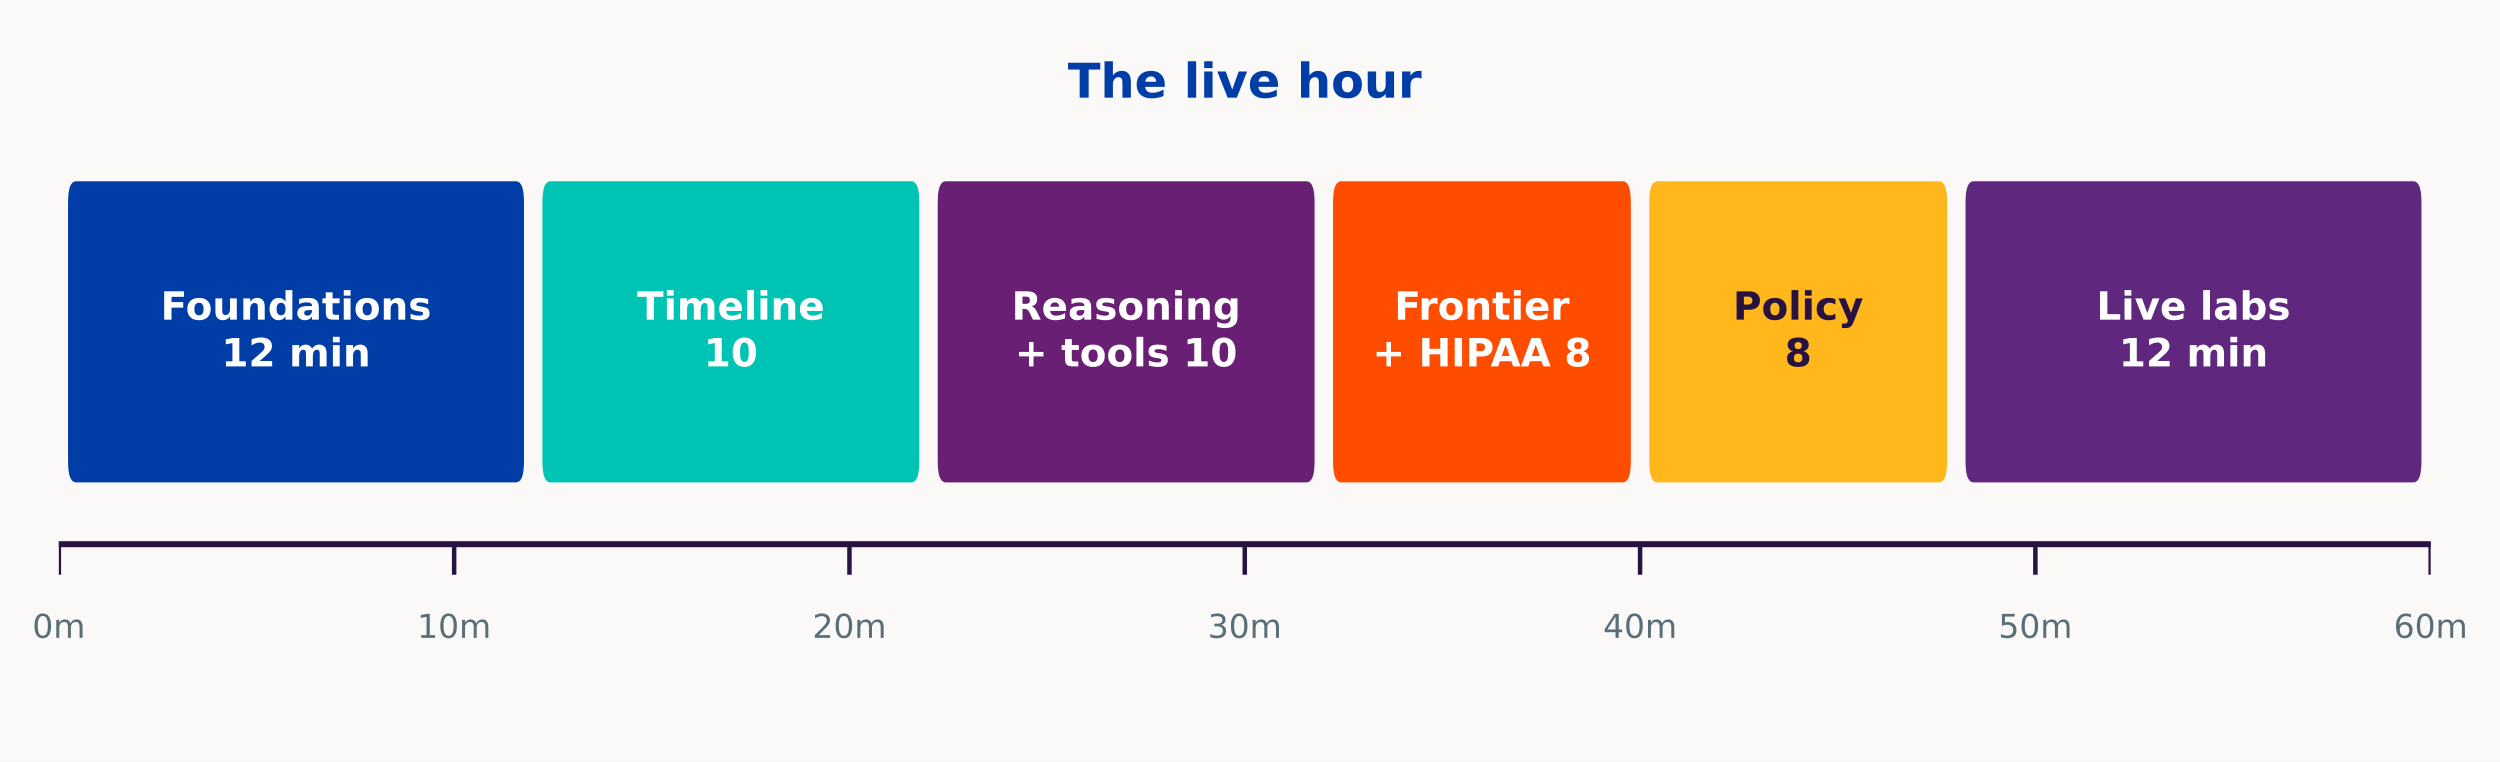
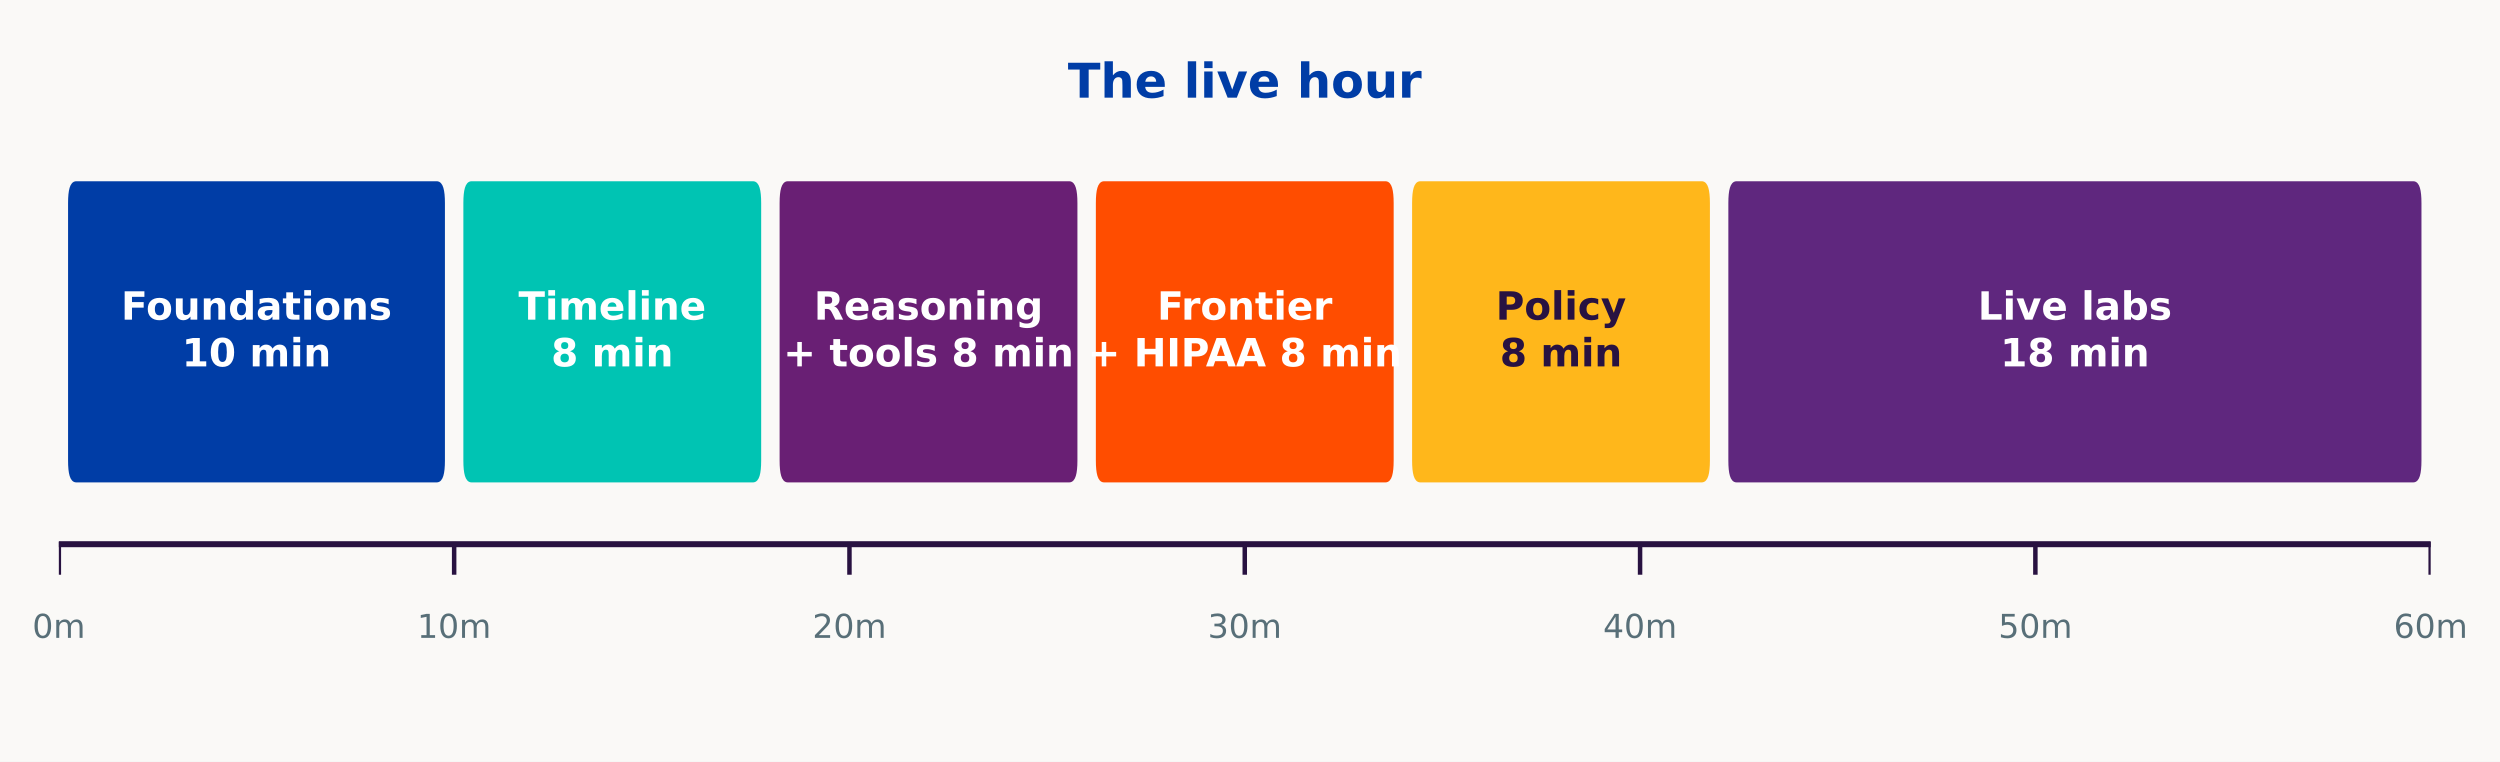
<svg xmlns="http://www.w3.org/2000/svg" xmlns:xlink="http://www.w3.org/1999/xlink" width="835.173pt" height="254.448pt" viewBox="0 0 835.173 254.448" version="1.1">
  <defs>
    <style type="text/css">*{stroke-linejoin: round; stroke-linecap: butt}</style>
  </defs>
  <g id="figure_1">
    <g id="patch_1">
      <path d="M 0 254.448  L 835.173 254.448  L 835.173 0  L 0 0  z " style="fill: #faf9f7" />
    </g>
    <g id="axes_1">
      <g id="patch_2">
-         <path d="M 25.467 160.405  L 172.318 160.405  Q 174.299 160.405 174.299 153.856  L 174.299 67.848  Q 174.299 61.299 172.318 61.299  L 25.467 61.299  Q 23.486 61.299 23.486 67.848  L 23.486 153.856  Q 23.486 160.405 25.467 160.405  z " clip-path="url(#p7e5163d2af)" style="fill: #003da6; stroke: #003da6; stroke-width: 1.5; stroke-linejoin: miter" />
+         <path d="M 25.467 160.405  L 145.906 160.405  Q 147.887 160.405 147.887 153.856  L 147.887 67.848  Q 147.887 61.299 145.906 61.299  L 25.467 61.299  Q 23.486 61.299 23.486 67.848  L 23.486 153.856  Q 23.486 160.405 25.467 160.405  z " clip-path="url(#pd642edeafd)" style="fill: #003da6; stroke: #003da6; stroke-width: 1.5; stroke-linejoin: miter" />
      </g>
      <g id="patch_3">
-         <path d="M 183.939 160.405  L 304.378 160.405  Q 306.359 160.405 306.359 153.856  L 306.359 67.848  Q 306.359 61.299 304.378 61.299  L 183.939 61.299  Q 181.958 61.299 181.958 67.848  L 181.958 153.856  Q 181.958 160.405 183.939 160.405  z " clip-path="url(#p7e5163d2af)" style="fill: #00c4b3; stroke: #00c4b3; stroke-width: 1.5; stroke-linejoin: miter" />
+         <path d="M 157.527 160.405  L 251.554 160.405  Q 253.535 160.405 253.535 153.856  L 253.535 67.848  Q 253.535 61.299 251.554 61.299  L 157.527 61.299  Q 155.546 61.299 155.546 67.848  L 155.546 153.856  Q 155.546 160.405 157.527 160.405  z " clip-path="url(#pd642edeafd)" style="fill: #00c4b3; stroke: #00c4b3; stroke-width: 1.5; stroke-linejoin: miter" />
      </g>
      <g id="patch_4">
-         <path d="M 315.999 160.405  L 436.438 160.405  Q 438.419 160.405 438.419 153.856  L 438.419 67.848  Q 438.419 61.299 436.438 61.299  L 315.999 61.299  Q 314.018 61.299 314.018 67.848  L 314.018 153.856  Q 314.018 160.405 315.999 160.405  z " clip-path="url(#p7e5163d2af)" style="fill: #691f74; stroke: #691f74; stroke-width: 1.5; stroke-linejoin: miter" />
+         <path d="M 263.175 160.405  L 357.202 160.405  Q 359.183 160.405 359.183 153.856  L 359.183 67.848  Q 359.183 61.299 357.202 61.299  L 263.175 61.299  Q 261.194 61.299 261.194 67.848  L 261.194 153.856  Q 261.194 160.405 263.175 160.405  z " clip-path="url(#pd642edeafd)" style="fill: #691f74; stroke: #691f74; stroke-width: 1.5; stroke-linejoin: miter" />
      </g>
      <g id="patch_5">
-         <path d="M 448.059 160.405  L 542.086 160.405  Q 544.067 160.405 544.067 153.856  L 544.067 67.848  Q 544.067 61.299 542.086 61.299  L 448.059 61.299  Q 446.078 61.299 446.078 67.848  L 446.078 153.856  Q 446.078 160.405 448.059 160.405  z " clip-path="url(#p7e5163d2af)" style="fill: #ff4d00; stroke: #ff4d00; stroke-width: 1.5; stroke-linejoin: miter" />
+         <path d="M 368.823 160.405  L 462.85 160.405  Q 464.831 160.405 464.831 153.856  L 464.831 67.848  Q 464.831 61.299 462.85 61.299  L 368.823 61.299  Q 366.842 61.299 366.842 67.848  L 366.842 153.856  Q 366.842 160.405 368.823 160.405  z " clip-path="url(#pd642edeafd)" style="fill: #ff4d00; stroke: #ff4d00; stroke-width: 1.5; stroke-linejoin: miter" />
      </g>
      <g id="patch_6">
-         <path d="M 553.707 160.405  L 647.734 160.405  Q 649.715 160.405 649.715 153.856  L 649.715 67.848  Q 649.715 61.299 647.734 61.299  L 553.707 61.299  Q 551.726 61.299 551.726 67.848  L 551.726 153.856  Q 551.726 160.405 553.707 160.405  z " clip-path="url(#p7e5163d2af)" style="fill: #ffb71b; stroke: #ffb71b; stroke-width: 1.5; stroke-linejoin: miter" />
+         <path d="M 474.471 160.405  L 568.498 160.405  Q 570.479 160.405 570.479 153.856  L 570.479 67.848  Q 570.479 61.299 568.498 61.299  L 474.471 61.299  Q 472.49 61.299 472.49 67.848  L 472.49 153.856  Q 472.49 160.405 474.471 160.405  z " clip-path="url(#pd642edeafd)" style="fill: #ffb71b; stroke: #ffb71b; stroke-width: 1.5; stroke-linejoin: miter" />
      </g>
      <g id="patch_7">
-         <path d="M 659.355 160.405  L 806.206 160.405  Q 808.187 160.405 808.187 153.856  L 808.187 67.848  Q 808.187 61.299 806.206 61.299  L 659.355 61.299  Q 657.374 61.299 657.374 67.848  L 657.374 153.856  Q 657.374 160.405 659.355 160.405  z " clip-path="url(#p7e5163d2af)" style="fill: #5f277e; stroke: #5f277e; stroke-width: 1.5; stroke-linejoin: miter" />
+         <path d="M 580.119 160.405  L 806.206 160.405  Q 808.187 160.405 808.187 153.856  L 808.187 67.848  Q 808.187 61.299 806.206 61.299  L 580.119 61.299  Q 578.138 61.299 578.138 67.848  L 578.138 153.856  Q 578.138 160.405 580.119 160.405  z " clip-path="url(#pd642edeafd)" style="fill: #5f277e; stroke: #5f277e; stroke-width: 1.5; stroke-linejoin: miter" />
      </g>
      <g id="line2d_1">
-         <path d="M 19.657 181.798  L 812.017 181.798  " clip-path="url(#p7e5163d2af)" style="fill: none; stroke: #281241; stroke-width: 2; stroke-linecap: square" />
+         <path d="M 19.657 181.798  L 812.017 181.798  " clip-path="url(#pd642edeafd)" style="fill: none; stroke: #281241; stroke-width: 2; stroke-linecap: square" />
      </g>
      <g id="line2d_2">
-         <path d="M 19.657 191.257  L 19.657 181.798  " clip-path="url(#p7e5163d2af)" style="fill: none; stroke: #281241; stroke-width: 1.5; stroke-linecap: square" />
+         <path d="M 19.657 191.257  L 19.657 181.798  " clip-path="url(#pd642edeafd)" style="fill: none; stroke: #281241; stroke-width: 1.5; stroke-linecap: square" />
      </g>
      <g id="line2d_3">
-         <path d="M 151.717 191.257  L 151.717 181.798  " clip-path="url(#p7e5163d2af)" style="fill: none; stroke: #281241; stroke-width: 1.5; stroke-linecap: square" />
+         <path d="M 151.717 191.257  L 151.717 181.798  " clip-path="url(#pd642edeafd)" style="fill: none; stroke: #281241; stroke-width: 1.5; stroke-linecap: square" />
      </g>
      <g id="line2d_4">
-         <path d="M 283.777 191.257  L 283.777 181.798  " clip-path="url(#p7e5163d2af)" style="fill: none; stroke: #281241; stroke-width: 1.5; stroke-linecap: square" />
+         <path d="M 283.777 191.257  L 283.777 181.798  " clip-path="url(#pd642edeafd)" style="fill: none; stroke: #281241; stroke-width: 1.5; stroke-linecap: square" />
      </g>
      <g id="line2d_5">
-         <path d="M 415.837 191.257  L 415.837 181.798  " clip-path="url(#p7e5163d2af)" style="fill: none; stroke: #281241; stroke-width: 1.5; stroke-linecap: square" />
+         <path d="M 415.837 191.257  L 415.837 181.798  " clip-path="url(#pd642edeafd)" style="fill: none; stroke: #281241; stroke-width: 1.5; stroke-linecap: square" />
      </g>
      <g id="line2d_6">
-         <path d="M 547.897 191.257  L 547.897 181.798  " clip-path="url(#p7e5163d2af)" style="fill: none; stroke: #281241; stroke-width: 1.5; stroke-linecap: square" />
+         <path d="M 547.897 191.257  L 547.897 181.798  " clip-path="url(#pd642edeafd)" style="fill: none; stroke: #281241; stroke-width: 1.5; stroke-linecap: square" />
      </g>
      <g id="line2d_7">
-         <path d="M 679.957 191.257  L 679.957 181.798  " clip-path="url(#p7e5163d2af)" style="fill: none; stroke: #281241; stroke-width: 1.5; stroke-linecap: square" />
+         <path d="M 679.957 191.257  L 679.957 181.798  " clip-path="url(#pd642edeafd)" style="fill: none; stroke: #281241; stroke-width: 1.5; stroke-linecap: square" />
      </g>
      <g id="line2d_8">
-         <path d="M 812.017 191.257  L 812.017 181.798  " clip-path="url(#p7e5163d2af)" style="fill: none; stroke: #281241; stroke-width: 1.5; stroke-linecap: square" />
+         <path d="M 812.017 191.257  L 812.017 181.798  " clip-path="url(#pd642edeafd)" style="fill: none; stroke: #281241; stroke-width: 1.5; stroke-linecap: square" />
      </g>
      <g id="text_1">
-         <g style="fill: #ffffff" transform="translate(53.65983 106.7914) scale(0.13 -0.13)">
+         <g style="fill: #ffffff" transform="translate(40.45383 106.7914) scale(0.13 -0.13)">
          <defs>
            <path id="DejaVuSans-Bold-29" d="M 588 4666  L 3834 4666  L 3834 3756  L 1791 3756  L 1791 2888  L 3713 2888  L 3713 1978  L 1791 1978  L 1791 0  L 588 0  L 588 4666  z " transform="scale(0.015625)" />
            <path id="DejaVuSans-Bold-52" d="M 2203 2784  Q 1831 2784 1636 2517  Q 1441 2250 1441 1747  Q 1441 1244 1636 976  Q 1831 709 2203 709  Q 2569 709 2762 976  Q 2956 1244 2956 1747  Q 2956 2250 2762 2517  Q 2569 2784 2203 2784  z M 2203 3584  Q 3106 3584 3614 3096  Q 4122 2609 4122 1747  Q 4122 884 3614 396  Q 3106 -91 2203 -91  Q 1297 -91 786 396  Q 275 884 275 1747  Q 275 2609 786 3096  Q 1297 3584 2203 3584  z " transform="scale(0.015625)" />
            <path id="DejaVuSans-Bold-58" d="M 500 1363  L 500 3500  L 1625 3500  L 1625 3150  Q 1625 2866 1622 2436  Q 1619 2006 1619 1863  Q 1619 1441 1641 1255  Q 1663 1069 1716 984  Q 1784 875 1895 815  Q 2006 756 2150 756  Q 2500 756 2700 1025  Q 2900 1294 2900 1772  L 2900 3500  L 4019 3500  L 4019 0  L 2900 0  L 2900 506  Q 2647 200 2364 54  Q 2081 -91 1741 -91  Q 1134 -91 817 281  Q 500 653 500 1363  z " transform="scale(0.015625)" />
            <path id="DejaVuSans-Bold-51" d="M 4056 2131  L 4056 0  L 2931 0  L 2931 347  L 2931 1631  Q 2931 2084 2911 2256  Q 2891 2428 2841 2509  Q 2775 2619 2662 2680  Q 2550 2741 2406 2741  Q 2056 2741 1856 2470  Q 1656 2200 1656 1722  L 1656 0  L 538 0  L 538 3500  L 1656 3500  L 1656 2988  Q 1909 3294 2193 3439  Q 2478 3584 2822 3584  Q 3428 3584 3742 3212  Q 4056 2841 4056 2131  z " transform="scale(0.015625)" />
            <path id="DejaVuSans-Bold-47" d="M 2919 2988  L 2919 4863  L 4044 4863  L 4044 0  L 2919 0  L 2919 506  Q 2688 197 2409 53  Q 2131 -91 1766 -91  Q 1119 -91 703 423  Q 288 938 288 1747  Q 288 2556 703 3070  Q 1119 3584 1766 3584  Q 2128 3584 2408 3439  Q 2688 3294 2919 2988  z M 2181 722  Q 2541 722 2730 984  Q 2919 1247 2919 1747  Q 2919 2247 2730 2509  Q 2541 2772 2181 2772  Q 1825 2772 1636 2509  Q 1447 2247 1447 1747  Q 1447 1247 1636 984  Q 1825 722 2181 722  z " transform="scale(0.015625)" />
            <path id="DejaVuSans-Bold-44" d="M 2106 1575  Q 1756 1575 1579 1456  Q 1403 1338 1403 1106  Q 1403 894 1545 773  Q 1688 653 1941 653  Q 2256 653 2472 879  Q 2688 1106 2688 1447  L 2688 1575  L 2106 1575  z M 3816 1997  L 3816 0  L 2688 0  L 2688 519  Q 2463 200 2181 54  Q 1900 -91 1497 -91  Q 953 -91 614 226  Q 275 544 275 1050  Q 275 1666 698 1953  Q 1122 2241 2028 2241  L 2688 2241  L 2688 2328  Q 2688 2594 2478 2717  Q 2269 2841 1825 2841  Q 1466 2841 1156 2769  Q 847 2697 581 2553  L 581 3406  Q 941 3494 1303 3539  Q 1666 3584 2028 3584  Q 2975 3584 3395 3211  Q 3816 2838 3816 1997  z " transform="scale(0.015625)" />
            <path id="DejaVuSans-Bold-57" d="M 1759 4494  L 1759 3500  L 2913 3500  L 2913 2700  L 1759 2700  L 1759 1216  Q 1759 972 1856 886  Q 1953 800 2241 800  L 2816 800  L 2816 0  L 1856 0  Q 1194 0 917 276  Q 641 553 641 1216  L 641 2700  L 84 2700  L 84 3500  L 641 3500  L 641 4494  L 1759 4494  z " transform="scale(0.015625)" />
            <path id="DejaVuSans-Bold-4c" d="M 538 3500  L 1656 3500  L 1656 0  L 538 0  L 538 3500  z M 538 4863  L 1656 4863  L 1656 3950  L 538 3950  L 538 4863  z " transform="scale(0.015625)" />
            <path id="DejaVuSans-Bold-56" d="M 3272 3391  L 3272 2541  Q 2913 2691 2578 2766  Q 2244 2841 1947 2841  Q 1628 2841 1473 2761  Q 1319 2681 1319 2516  Q 1319 2381 1436 2309  Q 1553 2238 1856 2203  L 2053 2175  Q 2913 2066 3209 1816  Q 3506 1566 3506 1031  Q 3506 472 3093 190  Q 2681 -91 1863 -91  Q 1516 -91 1145 -36  Q 775 19 384 128  L 384 978  Q 719 816 1070 734  Q 1422 653 1784 653  Q 2113 653 2278 743  Q 2444 834 2444 1013  Q 2444 1163 2330 1236  Q 2216 1309 1875 1350  L 1678 1375  Q 931 1469 631 1722  Q 331 1975 331 2491  Q 331 3047 712 3315  Q 1094 3584 1881 3584  Q 2191 3584 2531 3537  Q 2872 3491 3272 3391  z " transform="scale(0.015625)" />
          </defs>
          <use xlink:href="#DejaVuSans-Bold-29" />
          <use xlink:href="#DejaVuSans-Bold-52" transform="translate(64.26562 0)" />
          <use xlink:href="#DejaVuSans-Bold-58" transform="translate(132.9688 0)" />
          <use xlink:href="#DejaVuSans-Bold-51" transform="translate(204.1562 0)" />
          <use xlink:href="#DejaVuSans-Bold-47" transform="translate(275.3438 0)" />
          <use xlink:href="#DejaVuSans-Bold-44" transform="translate(346.9219 0)" />
          <use xlink:href="#DejaVuSans-Bold-57" transform="translate(414.4062 0)" />
          <use xlink:href="#DejaVuSans-Bold-4c" transform="translate(462.2031 0)" />
          <use xlink:href="#DejaVuSans-Bold-52" transform="translate(496.4844 0)" />
          <use xlink:href="#DejaVuSans-Bold-51" transform="translate(565.1875 0)" />
          <use xlink:href="#DejaVuSans-Bold-56" transform="translate(636.375 0)" />
        </g>
-         <g style="fill: #ffffff" transform="translate(73.95608 122.3949) scale(0.13 -0.13)">
+         <g style="fill: #ffffff" transform="translate(60.75008 122.3949) scale(0.13 -0.13)">
          <defs>
            <path id="DejaVuSans-Bold-14" d="M 750 831  L 1813 831  L 1813 3847  L 722 3622  L 722 4441  L 1806 4666  L 2950 4666  L 2950 831  L 4013 831  L 4013 0  L 750 0  L 750 831  z " transform="scale(0.015625)" />
-             <path id="DejaVuSans-Bold-15" d="M 1844 884  L 3897 884  L 3897 0  L 506 0  L 506 884  L 2209 2388  Q 2438 2594 2547 2791  Q 2656 2988 2656 3200  Q 2656 3528 2436 3728  Q 2216 3928 1850 3928  Q 1569 3928 1234 3808  Q 900 3688 519 3450  L 519 4475  Q 925 4609 1322 4679  Q 1719 4750 2100 4750  Q 2938 4750 3402 4381  Q 3866 4013 3866 3353  Q 3866 2972 3669 2642  Q 3472 2313 2841 1759  L 1844 884  z " transform="scale(0.015625)" />
+             <path id="DejaVuSans-Bold-13" d="M 2944 2338  Q 2944 3213 2780 3570  Q 2616 3928 2228 3928  Q 1841 3928 1675 3570  Q 1509 3213 1509 2338  Q 1509 1453 1675 1090  Q 1841 728 2228 728  Q 2613 728 2778 1090  Q 2944 1453 2944 2338  z M 4147 2328  Q 4147 1169 3647 539  Q 3147 -91 2228 -91  Q 1306 -91 806 539  Q 306 1169 306 2328  Q 306 3491 806 4120  Q 1306 4750 2228 4750  Q 3147 4750 3647 4120  Q 4147 3491 4147 2328  z " transform="scale(0.015625)" />
            <path id="DejaVuSans-Bold-3" transform="scale(0.015625)" />
            <path id="DejaVuSans-Bold-50" d="M 3781 2919  Q 3994 3244 4286 3414  Q 4578 3584 4928 3584  Q 5531 3584 5847 3212  Q 6163 2841 6163 2131  L 6163 0  L 5038 0  L 5038 1825  Q 5041 1866 5042 1909  Q 5044 1953 5044 2034  Q 5044 2406 4934 2573  Q 4825 2741 4581 2741  Q 4263 2741 4089 2478  Q 3916 2216 3909 1719  L 3909 0  L 2784 0  L 2784 1825  Q 2784 2406 2684 2573  Q 2584 2741 2328 2741  Q 2006 2741 1831 2477  Q 1656 2213 1656 1722  L 1656 0  L 531 0  L 531 3500  L 1656 3500  L 1656 2988  Q 1863 3284 2130 3434  Q 2397 3584 2719 3584  Q 3081 3584 3359 3409  Q 3638 3234 3781 2919  z " transform="scale(0.015625)" />
          </defs>
          <use xlink:href="#DejaVuSans-Bold-14" />
-           <use xlink:href="#DejaVuSans-Bold-15" transform="translate(69.57812 0)" />
+           <use xlink:href="#DejaVuSans-Bold-13" transform="translate(69.57812 0)" />
          <use xlink:href="#DejaVuSans-Bold-3" transform="translate(139.1562 0)" />
          <use xlink:href="#DejaVuSans-Bold-50" transform="translate(173.9688 0)" />
          <use xlink:href="#DejaVuSans-Bold-4c" transform="translate(278.1719 0)" />
          <use xlink:href="#DejaVuSans-Bold-51" transform="translate(312.4531 0)" />
        </g>
      </g>
      <g id="text_2">
-         <g style="fill: #ffffff" transform="translate(212.8216 106.7919) scale(0.13 -0.13)">
+         <g style="fill: #ffffff" transform="translate(173.2036 106.7914) scale(0.13 -0.13)">
          <defs>
            <path id="DejaVuSans-Bold-37" d="M 31 4666  L 4331 4666  L 4331 3756  L 2784 3756  L 2784 0  L 1581 0  L 1581 3756  L 31 3756  L 31 4666  z " transform="scale(0.015625)" />
            <path id="DejaVuSans-Bold-48" d="M 4031 1759  L 4031 1441  L 1416 1441  Q 1456 1047 1700 850  Q 1944 653 2381 653  Q 2734 653 3104 758  Q 3475 863 3866 1075  L 3866 213  Q 3469 63 3072 -14  Q 2675 -91 2278 -91  Q 1328 -91 801 392  Q 275 875 275 1747  Q 275 2603 792 3093  Q 1309 3584 2216 3584  Q 3041 3584 3536 3087  Q 4031 2591 4031 1759  z M 2881 2131  Q 2881 2450 2695 2645  Q 2509 2841 2209 2841  Q 1884 2841 1681 2658  Q 1478 2475 1428 2131  L 2881 2131  z " transform="scale(0.015625)" />
            <path id="DejaVuSans-Bold-4f" d="M 538 4863  L 1656 4863  L 1656 0  L 538 0  L 538 4863  z " transform="scale(0.015625)" />
          </defs>
          <use xlink:href="#DejaVuSans-Bold-37" />
          <use xlink:href="#DejaVuSans-Bold-4c" transform="translate(68.21875 0)" />
          <use xlink:href="#DejaVuSans-Bold-50" transform="translate(102.5 0)" />
          <use xlink:href="#DejaVuSans-Bold-48" transform="translate(206.7031 0)" />
          <use xlink:href="#DejaVuSans-Bold-4f" transform="translate(274.5312 0)" />
          <use xlink:href="#DejaVuSans-Bold-4c" transform="translate(308.8125 0)" />
          <use xlink:href="#DejaVuSans-Bold-51" transform="translate(343.0938 0)" />
          <use xlink:href="#DejaVuSans-Bold-48" transform="translate(414.2812 0)" />
        </g>
-         <g style="fill: #ffffff" transform="translate(235.1136 122.3944) scale(0.13 -0.13)">
-           <defs>
-             <path id="DejaVuSans-Bold-13" d="M 2944 2338  Q 2944 3213 2780 3570  Q 2616 3928 2228 3928  Q 1841 3928 1675 3570  Q 1509 3213 1509 2338  Q 1509 1453 1675 1090  Q 1841 728 2228 728  Q 2613 728 2778 1090  Q 2944 1453 2944 2338  z M 4147 2328  Q 4147 1169 3647 539  Q 3147 -91 2228 -91  Q 1306 -91 806 539  Q 306 1169 306 2328  Q 306 3491 806 4120  Q 1306 4750 2228 4750  Q 3147 4750 3647 4120  Q 4147 3491 4147 2328  z " transform="scale(0.015625)" />
-           </defs>
-           <use xlink:href="#DejaVuSans-Bold-14" />
-           <use xlink:href="#DejaVuSans-Bold-13" transform="translate(69.57812 0)" />
+         <g style="fill: #ffffff" transform="translate(184.1267 122.3949) scale(0.13 -0.13)">
+           <defs>
+             <path id="DejaVuSans-Bold-1b" d="M 2228 2088  Q 1891 2088 1709 1903  Q 1528 1719 1528 1375  Q 1528 1031 1709 848  Q 1891 666 2228 666  Q 2563 666 2741 848  Q 2919 1031 2919 1375  Q 2919 1722 2741 1905  Q 2563 2088 2228 2088  z M 1350 2484  Q 925 2613 709 2878  Q 494 3144 494 3541  Q 494 4131 934 4440  Q 1375 4750 2228 4750  Q 3075 4750 3515 4442  Q 3956 4134 3956 3541  Q 3956 3144 3739 2878  Q 3522 2613 3097 2484  Q 3572 2353 3814 2058  Q 4056 1763 4056 1313  Q 4056 619 3595 264  Q 3134 -91 2228 -91  Q 1319 -91 855 264  Q 391 619 391 1313  Q 391 1763 633 2058  Q 875 2353 1350 2484  z M 1631 3419  Q 1631 3141 1786 2991  Q 1941 2841 2228 2841  Q 2509 2841 2662 2991  Q 2816 3141 2816 3419  Q 2816 3697 2662 3845  Q 2509 3994 2228 3994  Q 1941 3994 1786 3844  Q 1631 3694 1631 3419  z " transform="scale(0.015625)" />
+           </defs>
+           <use xlink:href="#DejaVuSans-Bold-1b" />
+           <use xlink:href="#DejaVuSans-Bold-3" transform="translate(69.57812 0)" />
+           <use xlink:href="#DejaVuSans-Bold-50" transform="translate(104.3906 0)" />
+           <use xlink:href="#DejaVuSans-Bold-4c" transform="translate(208.5938 0)" />
+           <use xlink:href="#DejaVuSans-Bold-51" transform="translate(242.875 0)" />
        </g>
      </g>
      <g id="text_3">
-         <g style="fill: #ffffff" transform="translate(337.949 106.7914) scale(0.13 -0.13)">
+         <g style="fill: #ffffff" transform="translate(271.919 106.7914) scale(0.13 -0.13)">
          <defs>
            <path id="DejaVuSans-Bold-35" d="M 2297 2597  Q 2675 2597 2839 2737  Q 3003 2878 3003 3200  Q 3003 3519 2839 3656  Q 2675 3794 2297 3794  L 1791 3794  L 1791 2597  L 2297 2597  z M 1791 1766  L 1791 0  L 588 0  L 588 4666  L 2425 4666  Q 3347 4666 3776 4356  Q 4206 4047 4206 3378  Q 4206 2916 3982 2619  Q 3759 2322 3309 2181  Q 3556 2125 3751 1926  Q 3947 1728 4147 1325  L 4800 0  L 3519 0  L 2950 1159  Q 2778 1509 2601 1637  Q 2425 1766 2131 1766  L 1791 1766  z " transform="scale(0.015625)" />
            <path id="DejaVuSans-Bold-4a" d="M 2919 594  Q 2688 288 2409 144  Q 2131 0 1766 0  Q 1125 0 706 504  Q 288 1009 288 1791  Q 288 2575 706 3076  Q 1125 3578 1766 3578  Q 2131 3578 2409 3434  Q 2688 3291 2919 2981  L 2919 3500  L 4044 3500  L 4044 353  Q 4044 -491 3511 -936  Q 2978 -1381 1966 -1381  Q 1638 -1381 1331 -1331  Q 1025 -1281 716 -1178  L 716 -306  Q 1009 -475 1290 -558  Q 1572 -641 1856 -641  Q 2406 -641 2662 -400  Q 2919 -159 2919 353  L 2919 594  z M 2181 2772  Q 1834 2772 1640 2515  Q 1447 2259 1447 1791  Q 1447 1309 1634 1061  Q 1822 813 2181 813  Q 2531 813 2725 1069  Q 2919 1325 2919 1791  Q 2919 2259 2725 2515  Q 2531 2772 2181 2772  z " transform="scale(0.015625)" />
          </defs>
          <use xlink:href="#DejaVuSans-Bold-35" />
          <use xlink:href="#DejaVuSans-Bold-48" transform="translate(77 0)" />
          <use xlink:href="#DejaVuSans-Bold-44" transform="translate(144.8281 0)" />
          <use xlink:href="#DejaVuSans-Bold-56" transform="translate(212.3125 0)" />
          <use xlink:href="#DejaVuSans-Bold-52" transform="translate(271.8281 0)" />
          <use xlink:href="#DejaVuSans-Bold-51" transform="translate(340.5312 0)" />
          <use xlink:href="#DejaVuSans-Bold-4c" transform="translate(411.7188 0)" />
          <use xlink:href="#DejaVuSans-Bold-51" transform="translate(446 0)" />
          <use xlink:href="#DejaVuSans-Bold-4a" transform="translate(517.1875 0)" />
        </g>
-         <g style="fill: #ffffff" transform="translate(339.0661 122.3949) scale(0.13 -0.13)">
+         <g style="fill: #ffffff" transform="translate(261.6672 122.3949) scale(0.13 -0.13)">
          <defs>
            <path id="DejaVuSans-Bold-e" d="M 3053 4013  L 3053 2375  L 4684 2375  L 4684 1638  L 3053 1638  L 3053 0  L 2309 0  L 2309 1638  L 678 1638  L 678 2375  L 2309 2375  L 2309 4013  L 3053 4013  z " transform="scale(0.015625)" />
          </defs>
          <use xlink:href="#DejaVuSans-Bold-e" />
          <use xlink:href="#DejaVuSans-Bold-3" transform="translate(83.79688 0)" />
          <use xlink:href="#DejaVuSans-Bold-57" transform="translate(118.6094 0)" />
          <use xlink:href="#DejaVuSans-Bold-52" transform="translate(166.4062 0)" />
          <use xlink:href="#DejaVuSans-Bold-52" transform="translate(235.1094 0)" />
          <use xlink:href="#DejaVuSans-Bold-4f" transform="translate(303.8125 0)" />
          <use xlink:href="#DejaVuSans-Bold-56" transform="translate(338.0938 0)" />
          <use xlink:href="#DejaVuSans-Bold-3" transform="translate(397.6094 0)" />
-           <use xlink:href="#DejaVuSans-Bold-14" transform="translate(432.4219 0)" />
-           <use xlink:href="#DejaVuSans-Bold-13" transform="translate(502 0)" />
+           <use xlink:href="#DejaVuSans-Bold-1b" transform="translate(432.4219 0)" />
+           <use xlink:href="#DejaVuSans-Bold-3" transform="translate(502 0)" />
+           <use xlink:href="#DejaVuSans-Bold-50" transform="translate(536.8125 0)" />
+           <use xlink:href="#DejaVuSans-Bold-4c" transform="translate(641.0156 0)" />
+           <use xlink:href="#DejaVuSans-Bold-51" transform="translate(675.2969 0)" />
        </g>
      </g>
      <g id="text_4">
-         <g style="fill: #ffffff" transform="translate(465.8004 106.7919) scale(0.13 -0.13)">
+         <g style="fill: #ffffff" transform="translate(386.5644 106.7914) scale(0.13 -0.13)">
          <defs>
            <path id="DejaVuSans-Bold-55" d="M 3138 2547  Q 2991 2616 2845 2648  Q 2700 2681 2553 2681  Q 2122 2681 1889 2404  Q 1656 2128 1656 1613  L 1656 0  L 538 0  L 538 3500  L 1656 3500  L 1656 2925  Q 1872 3269 2151 3426  Q 2431 3584 2822 3584  Q 2878 3584 2943 3579  Q 3009 3575 3134 3559  L 3138 2547  z " transform="scale(0.015625)" />
          </defs>
          <use xlink:href="#DejaVuSans-Bold-29" />
          <use xlink:href="#DejaVuSans-Bold-55" transform="translate(61.92188 0)" />
          <use xlink:href="#DejaVuSans-Bold-52" transform="translate(111.2344 0)" />
          <use xlink:href="#DejaVuSans-Bold-51" transform="translate(179.9375 0)" />
          <use xlink:href="#DejaVuSans-Bold-57" transform="translate(251.125 0)" />
          <use xlink:href="#DejaVuSans-Bold-4c" transform="translate(298.9219 0)" />
          <use xlink:href="#DejaVuSans-Bold-48" transform="translate(333.2031 0)" />
          <use xlink:href="#DejaVuSans-Bold-55" transform="translate(401.0312 0)" />
        </g>
-         <g style="fill: #ffffff" transform="translate(458.4909 122.3944) scale(0.13 -0.13)">
+         <g style="fill: #ffffff" transform="translate(363.3634 122.3949) scale(0.13 -0.13)">
          <defs>
            <path id="DejaVuSans-Bold-2b" d="M 588 4666  L 1791 4666  L 1791 2888  L 3566 2888  L 3566 4666  L 4769 4666  L 4769 0  L 3566 0  L 3566 1978  L 1791 1978  L 1791 0  L 588 0  L 588 4666  z " transform="scale(0.015625)" />
            <path id="DejaVuSans-Bold-2c" d="M 588 4666  L 1791 4666  L 1791 0  L 588 0  L 588 4666  z " transform="scale(0.015625)" />
            <path id="DejaVuSans-Bold-33" d="M 588 4666  L 2584 4666  Q 3475 4666 3951 4270  Q 4428 3875 4428 3144  Q 4428 2409 3951 2014  Q 3475 1619 2584 1619  L 1791 1619  L 1791 0  L 588 0  L 588 4666  z M 1791 3794  L 1791 2491  L 2456 2491  Q 2806 2491 2997 2661  Q 3188 2831 3188 3144  Q 3188 3456 2997 3625  Q 2806 3794 2456 3794  L 1791 3794  z " transform="scale(0.015625)" />
            <path id="DejaVuSans-Bold-24" d="M 3419 850  L 1538 850  L 1241 0  L 31 0  L 1759 4666  L 3194 4666  L 4922 0  L 3713 0  L 3419 850  z M 1838 1716  L 3116 1716  L 2478 3572  L 1838 1716  z " transform="scale(0.015625)" />
-             <path id="DejaVuSans-Bold-1b" d="M 2228 2088  Q 1891 2088 1709 1903  Q 1528 1719 1528 1375  Q 1528 1031 1709 848  Q 1891 666 2228 666  Q 2563 666 2741 848  Q 2919 1031 2919 1375  Q 2919 1722 2741 1905  Q 2563 2088 2228 2088  z M 1350 2484  Q 925 2613 709 2878  Q 494 3144 494 3541  Q 494 4131 934 4440  Q 1375 4750 2228 4750  Q 3075 4750 3515 4442  Q 3956 4134 3956 3541  Q 3956 3144 3739 2878  Q 3522 2613 3097 2484  Q 3572 2353 3814 2058  Q 4056 1763 4056 1313  Q 4056 619 3595 264  Q 3134 -91 2228 -91  Q 1319 -91 855 264  Q 391 619 391 1313  Q 391 1763 633 2058  Q 875 2353 1350 2484  z M 1631 3419  Q 1631 3141 1786 2991  Q 1941 2841 2228 2841  Q 2509 2841 2662 2991  Q 2816 3141 2816 3419  Q 2816 3697 2662 3845  Q 2509 3994 2228 3994  Q 1941 3994 1786 3844  Q 1631 3694 1631 3419  z " transform="scale(0.015625)" />
          </defs>
          <use xlink:href="#DejaVuSans-Bold-e" />
          <use xlink:href="#DejaVuSans-Bold-3" transform="translate(83.79688 0)" />
          <use xlink:href="#DejaVuSans-Bold-2b" transform="translate(118.6094 0)" />
          <use xlink:href="#DejaVuSans-Bold-2c" transform="translate(202.2969 0)" />
          <use xlink:href="#DejaVuSans-Bold-33" transform="translate(239.5 0)" />
          <use xlink:href="#DejaVuSans-Bold-24" transform="translate(303.625 0)" />
          <use xlink:href="#DejaVuSans-Bold-24" transform="translate(381.0156 0)" />
          <use xlink:href="#DejaVuSans-Bold-3" transform="translate(458.4062 0)" />
          <use xlink:href="#DejaVuSans-Bold-1b" transform="translate(493.2188 0)" />
+           <use xlink:href="#DejaVuSans-Bold-3" transform="translate(562.7969 0)" />
+           <use xlink:href="#DejaVuSans-Bold-50" transform="translate(597.6094 0)" />
+           <use xlink:href="#DejaVuSans-Bold-4c" transform="translate(701.8125 0)" />
+           <use xlink:href="#DejaVuSans-Bold-51" transform="translate(736.0938 0)" />
        </g>
      </g>
      <g id="text_5">
-         <g style="fill: #281241" transform="translate(578.9437 106.7919) scale(0.13 -0.13)">
+         <g style="fill: #281241" transform="translate(499.7077 106.7914) scale(0.13 -0.13)">
          <defs>
            <path id="DejaVuSans-Bold-46" d="M 3366 3391  L 3366 2478  Q 3138 2634 2908 2709  Q 2678 2784 2431 2784  Q 1963 2784 1702 2511  Q 1441 2238 1441 1747  Q 1441 1256 1702 982  Q 1963 709 2431 709  Q 2694 709 2930 787  Q 3166 866 3366 1019  L 3366 103  Q 3103 6 2833 -42  Q 2563 -91 2291 -91  Q 1344 -91 809 395  Q 275 881 275 1747  Q 275 2613 809 3098  Q 1344 3584 2291 3584  Q 2566 3584 2833 3536  Q 3100 3488 3366 3391  z " transform="scale(0.015625)" />
            <path id="DejaVuSans-Bold-5c" d="M 78 3500  L 1197 3500  L 2138 1125  L 2938 3500  L 4056 3500  L 2584 -331  Q 2363 -916 2067 -1148  Q 1772 -1381 1288 -1381  L 641 -1381  L 641 -647  L 991 -647  Q 1275 -647 1404 -556  Q 1534 -466 1606 -231  L 1638 -134  L 78 3500  z " transform="scale(0.015625)" />
          </defs>
          <use xlink:href="#DejaVuSans-Bold-33" />
          <use xlink:href="#DejaVuSans-Bold-52" transform="translate(73.29688 0)" />
          <use xlink:href="#DejaVuSans-Bold-4f" transform="translate(142 0)" />
          <use xlink:href="#DejaVuSans-Bold-4c" transform="translate(176.2812 0)" />
          <use xlink:href="#DejaVuSans-Bold-46" transform="translate(210.5625 0)" />
          <use xlink:href="#DejaVuSans-Bold-5c" transform="translate(269.8438 0)" />
        </g>
-         <g style="fill: #281241" transform="translate(596.1981 122.3944) scale(0.13 -0.13)">
+         <g style="fill: #281241" transform="translate(501.0707 122.3949) scale(0.13 -0.13)">
          <use xlink:href="#DejaVuSans-Bold-1b" />
+           <use xlink:href="#DejaVuSans-Bold-3" transform="translate(69.57812 0)" />
+           <use xlink:href="#DejaVuSans-Bold-50" transform="translate(104.3906 0)" />
+           <use xlink:href="#DejaVuSans-Bold-4c" transform="translate(208.5938 0)" />
+           <use xlink:href="#DejaVuSans-Bold-51" transform="translate(242.875 0)" />
        </g>
      </g>
      <g id="text_6">
-         <g style="fill: #ffffff" transform="translate(700.366 106.7914) scale(0.13 -0.13)">
+         <g style="fill: #ffffff" transform="translate(660.748 106.7914) scale(0.13 -0.13)">
          <defs>
            <path id="DejaVuSans-Bold-2f" d="M 588 4666  L 1791 4666  L 1791 909  L 3903 909  L 3903 0  L 588 0  L 588 4666  z " transform="scale(0.015625)" />
            <path id="DejaVuSans-Bold-59" d="M 97 3500  L 1216 3500  L 2088 1081  L 2956 3500  L 4078 3500  L 2700 0  L 1472 0  L 97 3500  z " transform="scale(0.015625)" />
            <path id="DejaVuSans-Bold-45" d="M 2400 722  Q 2759 722 2948 984  Q 3138 1247 3138 1747  Q 3138 2247 2948 2509  Q 2759 2772 2400 2772  Q 2041 2772 1848 2508  Q 1656 2244 1656 1747  Q 1656 1250 1848 986  Q 2041 722 2400 722  z M 1656 2988  Q 1888 3294 2169 3439  Q 2450 3584 2816 3584  Q 3463 3584 3878 3070  Q 4294 2556 4294 1747  Q 4294 938 3878 423  Q 3463 -91 2816 -91  Q 2450 -91 2169 54  Q 1888 200 1656 506  L 1656 0  L 538 0  L 538 4863  L 1656 4863  L 1656 2988  z " transform="scale(0.015625)" />
          </defs>
          <use xlink:href="#DejaVuSans-Bold-2f" />
          <use xlink:href="#DejaVuSans-Bold-4c" transform="translate(63.71875 0)" />
          <use xlink:href="#DejaVuSans-Bold-59" transform="translate(98 0)" />
          <use xlink:href="#DejaVuSans-Bold-48" transform="translate(163.1875 0)" />
          <use xlink:href="#DejaVuSans-Bold-3" transform="translate(231.0156 0)" />
          <use xlink:href="#DejaVuSans-Bold-4f" transform="translate(265.8281 0)" />
          <use xlink:href="#DejaVuSans-Bold-44" transform="translate(300.1094 0)" />
          <use xlink:href="#DejaVuSans-Bold-45" transform="translate(367.5938 0)" />
          <use xlink:href="#DejaVuSans-Bold-56" transform="translate(439.1719 0)" />
        </g>
-         <g style="fill: #ffffff" transform="translate(707.8441 122.3949) scale(0.13 -0.13)">
+         <g style="fill: #ffffff" transform="translate(668.2261 122.3949) scale(0.13 -0.13)">
          <use xlink:href="#DejaVuSans-Bold-14" />
-           <use xlink:href="#DejaVuSans-Bold-15" transform="translate(69.57812 0)" />
+           <use xlink:href="#DejaVuSans-Bold-1b" transform="translate(69.57812 0)" />
          <use xlink:href="#DejaVuSans-Bold-3" transform="translate(139.1562 0)" />
          <use xlink:href="#DejaVuSans-Bold-50" transform="translate(173.9688 0)" />
          <use xlink:href="#DejaVuSans-Bold-4c" transform="translate(278.1719 0)" />
          <use xlink:href="#DejaVuSans-Bold-51" transform="translate(312.4531 0)" />
        </g>
      </g>
      <g id="text_7">
        <g style="fill: #586f78" transform="translate(10.8 213.0867) scale(0.11 -0.11)">
          <defs>
            <path id="DejaVuSans-13" d="M 2034 4250  Q 1547 4250 1301 3770  Q 1056 3291 1056 2328  Q 1056 1369 1301 889  Q 1547 409 2034 409  Q 2525 409 2770 889  Q 3016 1369 3016 2328  Q 3016 3291 2770 3770  Q 2525 4250 2034 4250  z M 2034 4750  Q 2819 4750 3233 4129  Q 3647 3509 3647 2328  Q 3647 1150 3233 529  Q 2819 -91 2034 -91  Q 1250 -91 836 529  Q 422 1150 422 2328  Q 422 3509 836 4129  Q 1250 4750 2034 4750  z " transform="scale(0.015625)" />
            <path id="DejaVuSans-50" d="M 3328 2828  Q 3544 3216 3844 3400  Q 4144 3584 4550 3584  Q 5097 3584 5394 3201  Q 5691 2819 5691 2113  L 5691 0  L 5113 0  L 5113 2094  Q 5113 2597 4934 2840  Q 4756 3084 4391 3084  Q 3944 3084 3684 2787  Q 3425 2491 3425 1978  L 3425 0  L 2847 0  L 2847 2094  Q 2847 2600 2669 2842  Q 2491 3084 2119 3084  Q 1678 3084 1418 2786  Q 1159 2488 1159 1978  L 1159 0  L 581 0  L 581 3500  L 1159 3500  L 1159 2956  Q 1356 3278 1631 3431  Q 1906 3584 2284 3584  Q 2666 3584 2933 3390  Q 3200 3197 3328 2828  z " transform="scale(0.015625)" />
          </defs>
          <use xlink:href="#DejaVuSans-13" />
          <use xlink:href="#DejaVuSans-50" transform="translate(63.625 0)" />
        </g>
      </g>
      <g id="text_8">
        <g style="fill: #586f78" transform="translate(139.3606 213.0867) scale(0.11 -0.11)">
          <defs>
            <path id="DejaVuSans-14" d="M 794 531  L 1825 531  L 1825 4091  L 703 3866  L 703 4441  L 1819 4666  L 2450 4666  L 2450 531  L 3481 531  L 3481 0  L 794 0  L 794 531  z " transform="scale(0.015625)" />
          </defs>
          <use xlink:href="#DejaVuSans-14" />
          <use xlink:href="#DejaVuSans-13" transform="translate(63.625 0)" />
          <use xlink:href="#DejaVuSans-50" transform="translate(127.25 0)" />
        </g>
      </g>
      <g id="text_9">
        <g style="fill: #586f78" transform="translate(271.4206 213.0867) scale(0.11 -0.11)">
          <defs>
            <path id="DejaVuSans-15" d="M 1228 531  L 3431 531  L 3431 0  L 469 0  L 469 531  Q 828 903 1448 1529  Q 2069 2156 2228 2338  Q 2531 2678 2651 2914  Q 2772 3150 2772 3378  Q 2772 3750 2511 3984  Q 2250 4219 1831 4219  Q 1534 4219 1204 4116  Q 875 4013 500 3803  L 500 4441  Q 881 4594 1212 4672  Q 1544 4750 1819 4750  Q 2544 4750 2975 4387  Q 3406 4025 3406 3419  Q 3406 3131 3298 2873  Q 3191 2616 2906 2266  Q 2828 2175 2409 1742  Q 1991 1309 1228 531  z " transform="scale(0.015625)" />
          </defs>
          <use xlink:href="#DejaVuSans-15" />
          <use xlink:href="#DejaVuSans-13" transform="translate(63.625 0)" />
          <use xlink:href="#DejaVuSans-50" transform="translate(127.25 0)" />
        </g>
      </g>
      <g id="text_10">
        <g style="fill: #586f78" transform="translate(403.4806 213.0867) scale(0.11 -0.11)">
          <defs>
            <path id="DejaVuSans-16" d="M 2597 2516  Q 3050 2419 3304 2112  Q 3559 1806 3559 1356  Q 3559 666 3084 287  Q 2609 -91 1734 -91  Q 1441 -91 1130 -33  Q 819 25 488 141  L 488 750  Q 750 597 1062 519  Q 1375 441 1716 441  Q 2309 441 2620 675  Q 2931 909 2931 1356  Q 2931 1769 2642 2001  Q 2353 2234 1838 2234  L 1294 2234  L 1294 2753  L 1863 2753  Q 2328 2753 2575 2939  Q 2822 3125 2822 3475  Q 2822 3834 2567 4026  Q 2313 4219 1838 4219  Q 1578 4219 1281 4162  Q 984 4106 628 3988  L 628 4550  Q 988 4650 1302 4700  Q 1616 4750 1894 4750  Q 2613 4750 3031 4423  Q 3450 4097 3450 3541  Q 3450 3153 3228 2886  Q 3006 2619 2597 2516  z " transform="scale(0.015625)" />
          </defs>
          <use xlink:href="#DejaVuSans-16" />
          <use xlink:href="#DejaVuSans-13" transform="translate(63.625 0)" />
          <use xlink:href="#DejaVuSans-50" transform="translate(127.25 0)" />
        </g>
      </g>
      <g id="text_11">
        <g style="fill: #586f78" transform="translate(535.5406 213.0867) scale(0.11 -0.11)">
          <defs>
            <path id="DejaVuSans-17" d="M 2419 4116  L 825 1625  L 2419 1625  L 2419 4116  z M 2253 4666  L 3047 4666  L 3047 1625  L 3713 1625  L 3713 1100  L 3047 1100  L 3047 0  L 2419 0  L 2419 1100  L 313 1100  L 313 1709  L 2253 4666  z " transform="scale(0.015625)" />
          </defs>
          <use xlink:href="#DejaVuSans-17" />
          <use xlink:href="#DejaVuSans-13" transform="translate(63.625 0)" />
          <use xlink:href="#DejaVuSans-50" transform="translate(127.25 0)" />
        </g>
      </g>
      <g id="text_12">
        <g style="fill: #586f78" transform="translate(667.6006 213.0867) scale(0.11 -0.11)">
          <defs>
            <path id="DejaVuSans-18" d="M 691 4666  L 3169 4666  L 3169 4134  L 1269 4134  L 1269 2991  Q 1406 3038 1543 3061  Q 1681 3084 1819 3084  Q 2600 3084 3056 2656  Q 3513 2228 3513 1497  Q 3513 744 3044 326  Q 2575 -91 1722 -91  Q 1428 -91 1123 -41  Q 819 9 494 109  L 494 744  Q 775 591 1075 516  Q 1375 441 1709 441  Q 2250 441 2565 725  Q 2881 1009 2881 1497  Q 2881 1984 2565 2268  Q 2250 2553 1709 2553  Q 1456 2553 1204 2497  Q 953 2441 691 2322  L 691 4666  z " transform="scale(0.015625)" />
          </defs>
          <use xlink:href="#DejaVuSans-18" />
          <use xlink:href="#DejaVuSans-13" transform="translate(63.625 0)" />
          <use xlink:href="#DejaVuSans-50" transform="translate(127.25 0)" />
        </g>
      </g>
      <g id="text_13">
        <g style="fill: #586f78" transform="translate(799.6606 213.0867) scale(0.11 -0.11)">
          <defs>
            <path id="DejaVuSans-19" d="M 2113 2584  Q 1688 2584 1439 2293  Q 1191 2003 1191 1497  Q 1191 994 1439 701  Q 1688 409 2113 409  Q 2538 409 2786 701  Q 3034 994 3034 1497  Q 3034 2003 2786 2293  Q 2538 2584 2113 2584  z M 3366 4563  L 3366 3988  Q 3128 4100 2886 4159  Q 2644 4219 2406 4219  Q 1781 4219 1451 3797  Q 1122 3375 1075 2522  Q 1259 2794 1537 2939  Q 1816 3084 2150 3084  Q 2853 3084 3261 2657  Q 3669 2231 3669 1497  Q 3669 778 3244 343  Q 2819 -91 2113 -91  Q 1303 -91 875 529  Q 447 1150 447 2328  Q 447 3434 972 4092  Q 1497 4750 2381 4750  Q 2619 4750 2861 4703  Q 3103 4656 3366 4563  z " transform="scale(0.015625)" />
          </defs>
          <use xlink:href="#DejaVuSans-19" />
          <use xlink:href="#DejaVuSans-13" transform="translate(63.625 0)" />
          <use xlink:href="#DejaVuSans-50" transform="translate(127.25 0)" />
        </g>
      </g>
      <g id="text_14">
        <g style="fill: #003da6" transform="translate(356.7305 32.6295) scale(0.16 -0.16)">
          <defs>
            <path id="DejaVuSans-Bold-4b" d="M 4056 2131  L 4056 0  L 2931 0  L 2931 347  L 2931 1625  Q 2931 2084 2911 2256  Q 2891 2428 2841 2509  Q 2775 2619 2662 2680  Q 2550 2741 2406 2741  Q 2056 2741 1856 2470  Q 1656 2200 1656 1722  L 1656 0  L 538 0  L 538 4863  L 1656 4863  L 1656 2988  Q 1909 3294 2193 3439  Q 2478 3584 2822 3584  Q 3428 3584 3742 3212  Q 4056 2841 4056 2131  z " transform="scale(0.015625)" />
          </defs>
          <use xlink:href="#DejaVuSans-Bold-37" />
          <use xlink:href="#DejaVuSans-Bold-4b" transform="translate(68.21875 0)" />
          <use xlink:href="#DejaVuSans-Bold-48" transform="translate(139.4062 0)" />
          <use xlink:href="#DejaVuSans-Bold-3" transform="translate(207.2344 0)" />
          <use xlink:href="#DejaVuSans-Bold-4f" transform="translate(242.0469 0)" />
          <use xlink:href="#DejaVuSans-Bold-4c" transform="translate(276.3281 0)" />
          <use xlink:href="#DejaVuSans-Bold-59" transform="translate(310.6094 0)" />
          <use xlink:href="#DejaVuSans-Bold-48" transform="translate(375.7969 0)" />
          <use xlink:href="#DejaVuSans-Bold-3" transform="translate(443.625 0)" />
          <use xlink:href="#DejaVuSans-Bold-4b" transform="translate(478.4375 0)" />
          <use xlink:href="#DejaVuSans-Bold-52" transform="translate(549.625 0)" />
          <use xlink:href="#DejaVuSans-Bold-58" transform="translate(618.3281 0)" />
          <use xlink:href="#DejaVuSans-Bold-55" transform="translate(689.5156 0)" />
        </g>
      </g>
    </g>
  </g>
  <defs>
-     <clipPath id="p7e5163d2af">
+     <clipPath id="pd642edeafd">
      <rect x="19.657" y="10.8" width="792.36" height="232.848" />
    </clipPath>
  </defs>
</svg>
